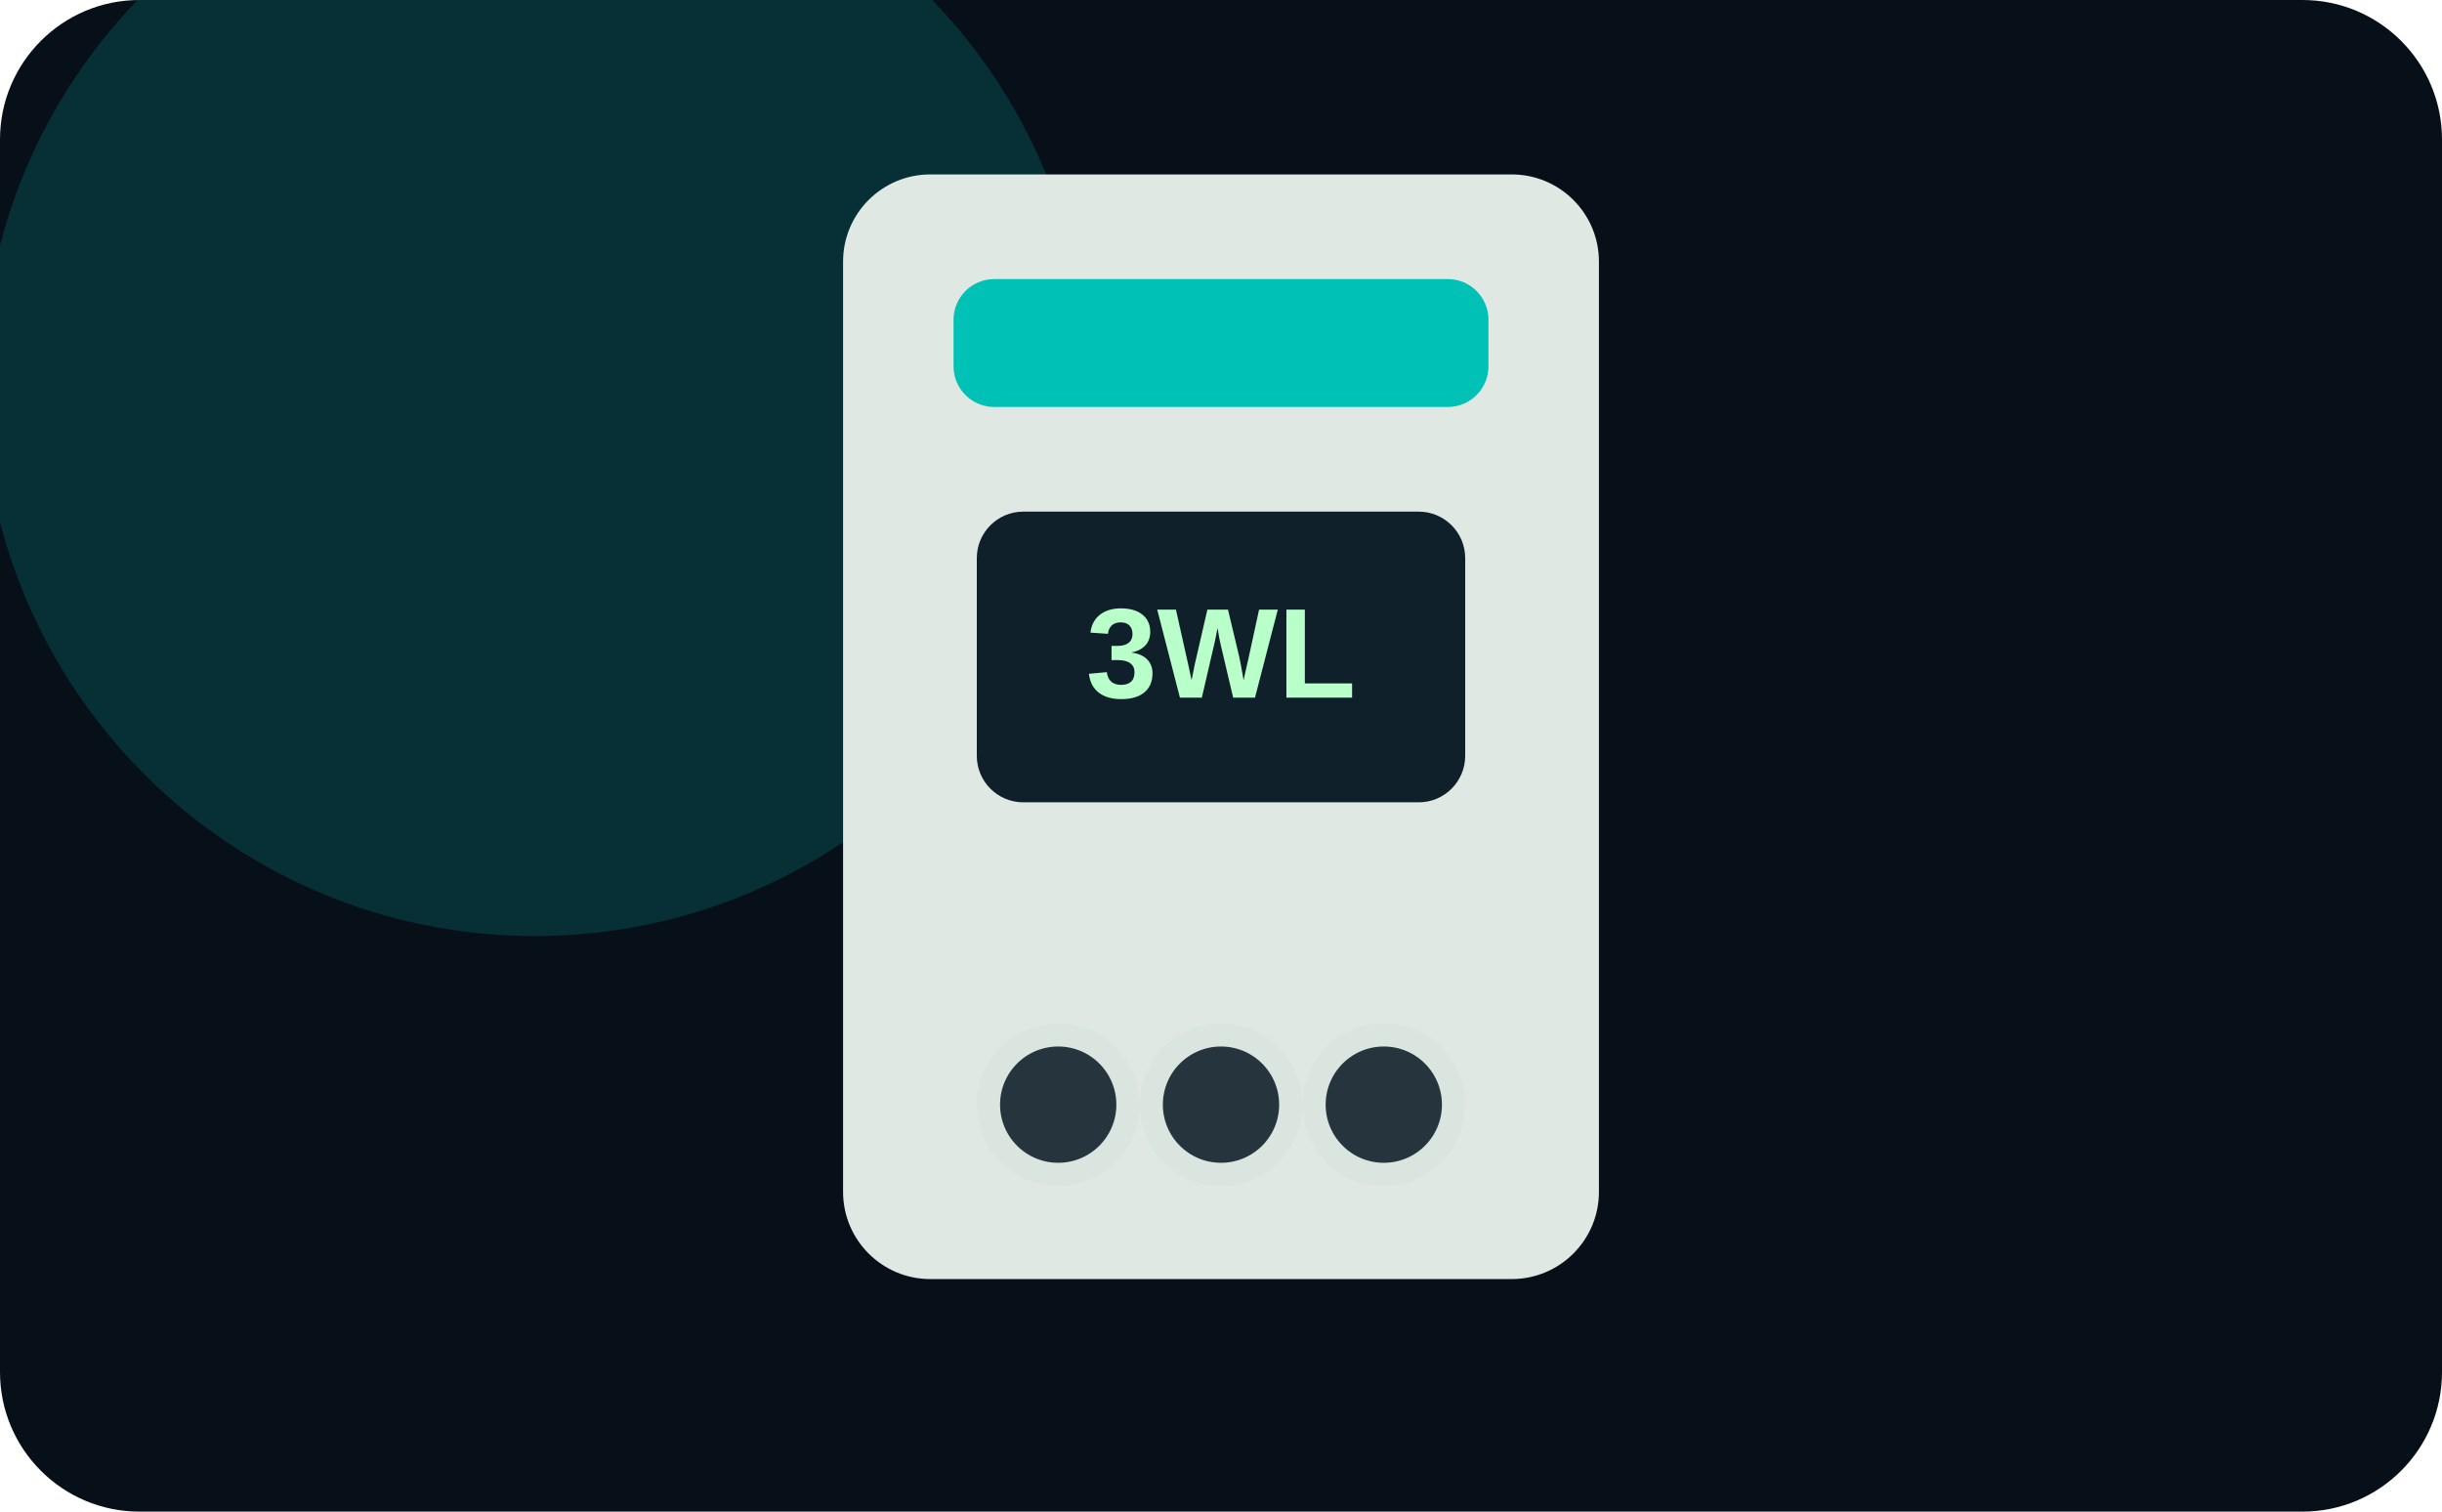
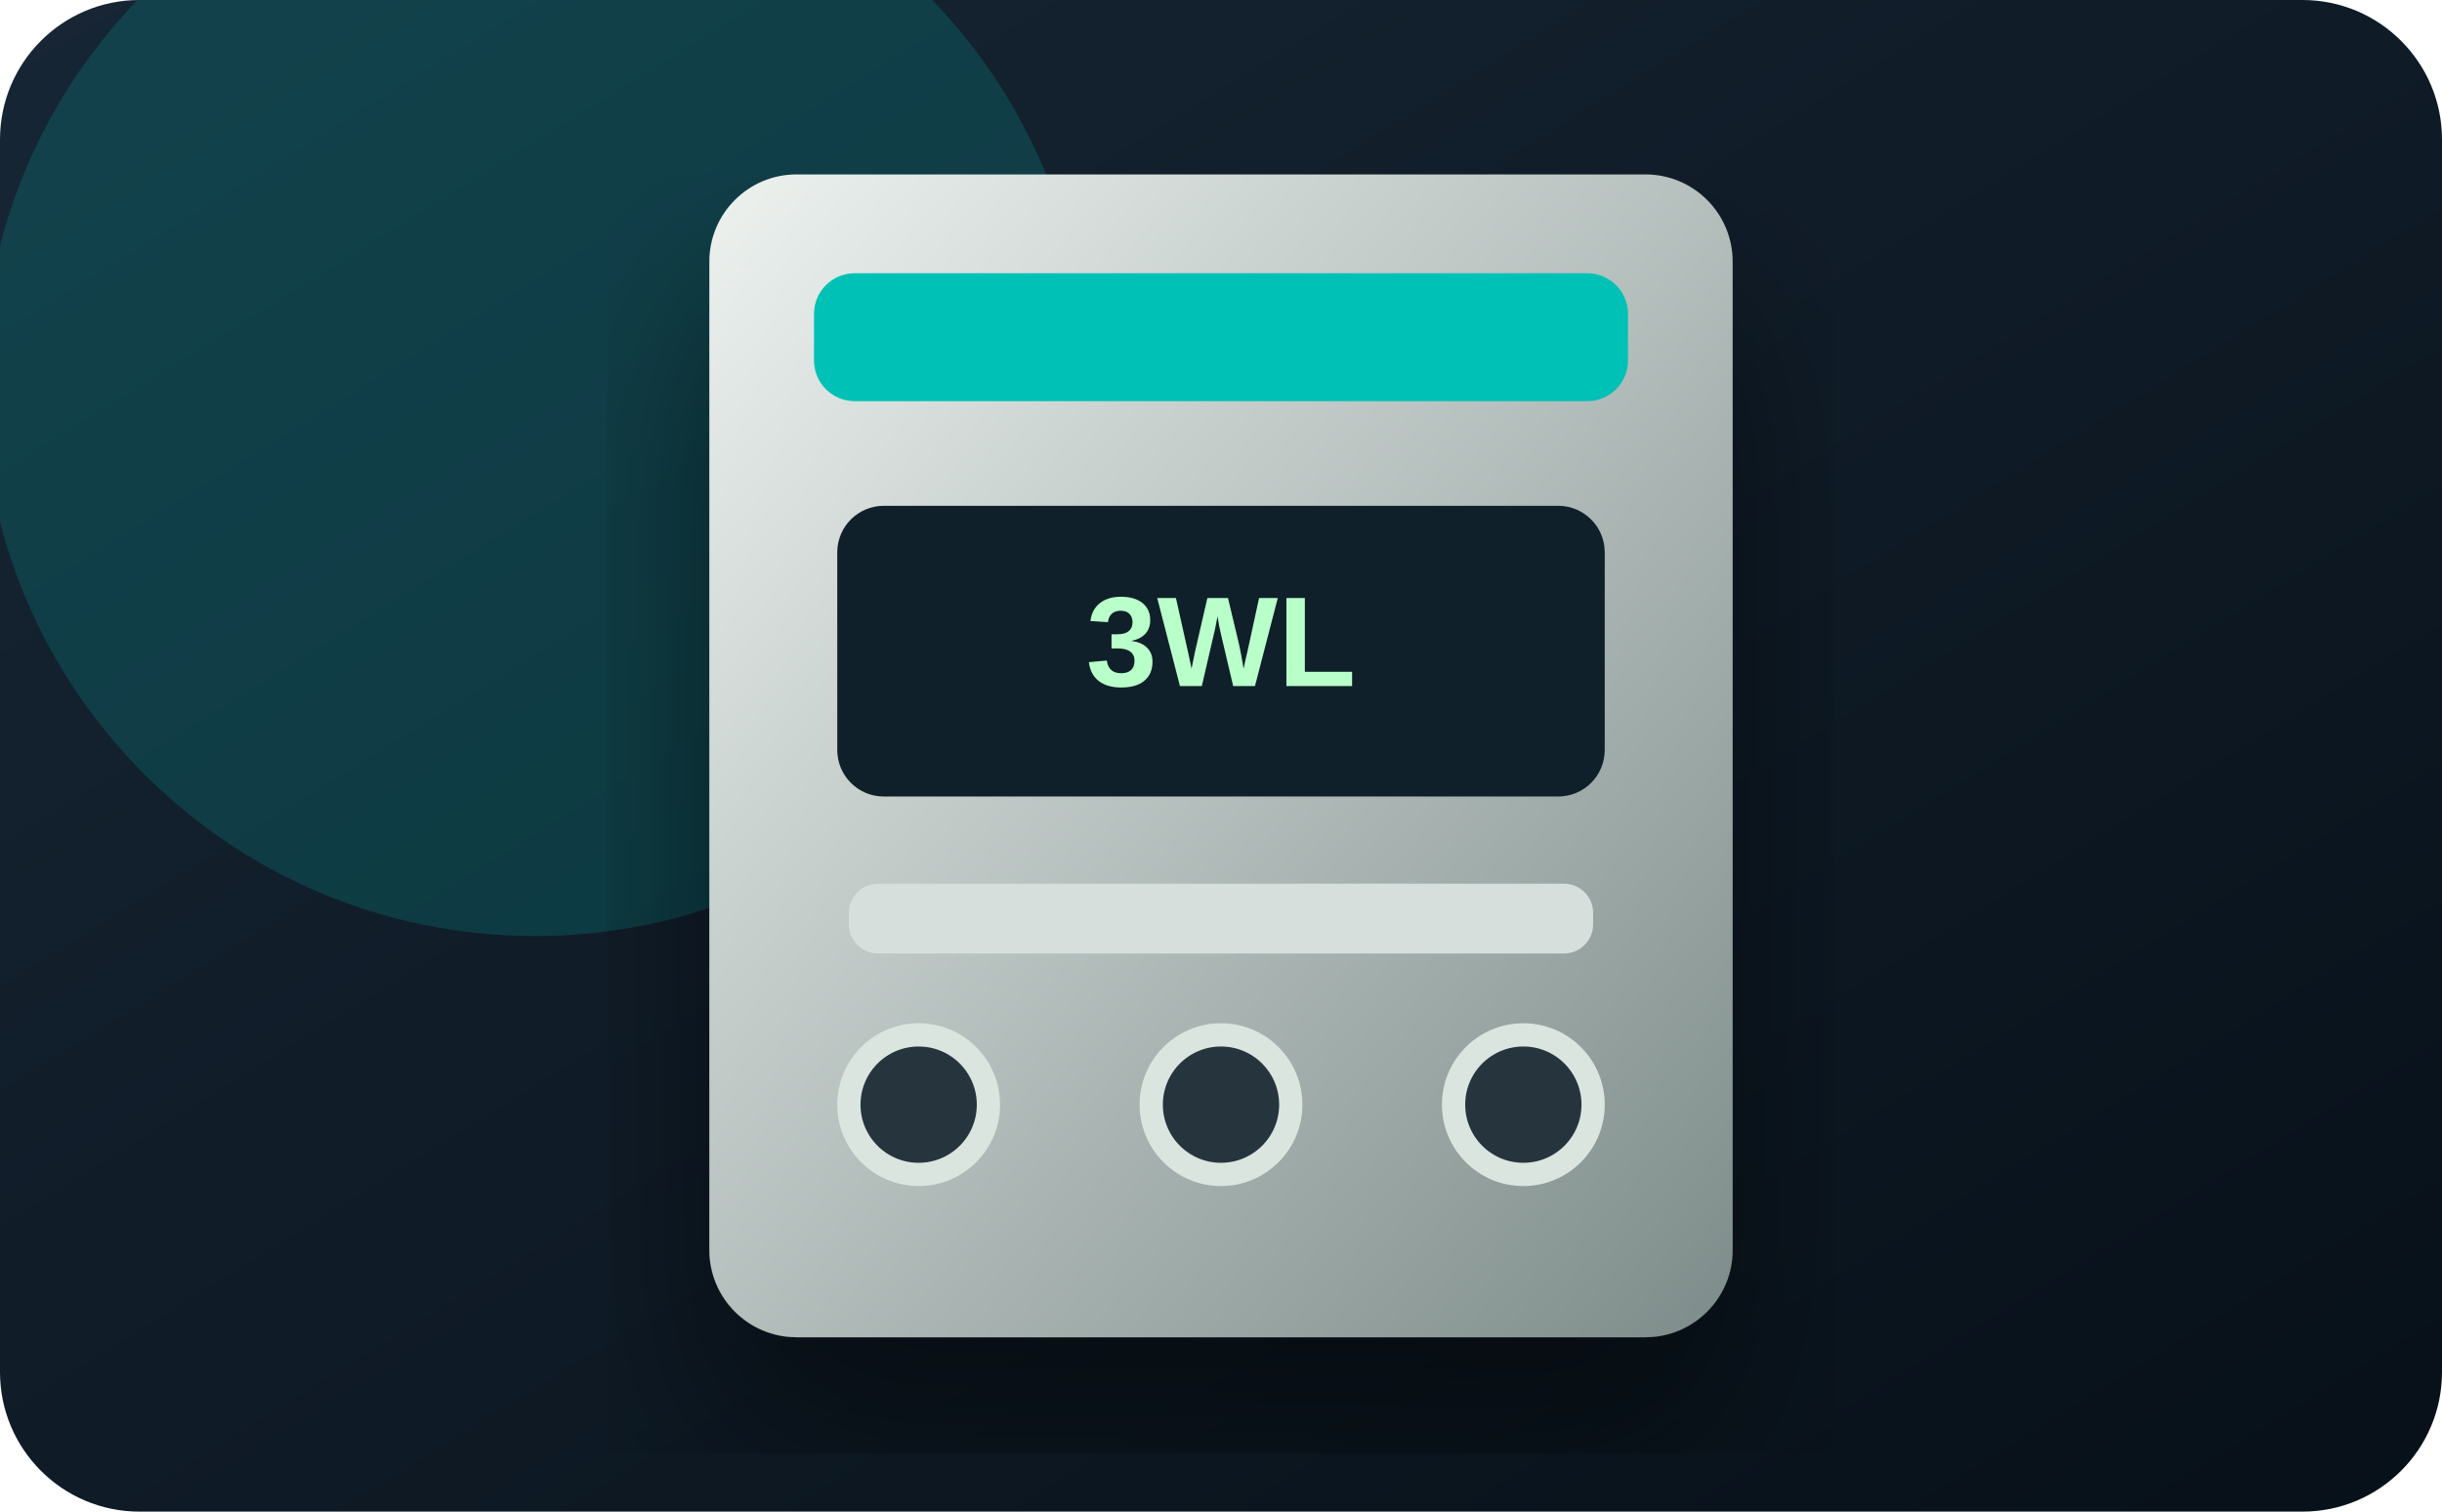
<svg xmlns="http://www.w3.org/2000/svg" width="420" height="260" viewBox="0 0 420 260">
-   <rect width="420" height="260" rx="24" fill="#071018" />
+   <defs>
+     <linearGradient id="bg" x1="0" x2="1" y1="0" y2="1">
+       <stop offset="0" stop-color="#172635" />
+       <stop offset="1" stop-color="#071018" />
+     </linearGradient>
+     <linearGradient id="body" x1="0" x2="1" y1="0" y2="1">
+       <stop offset="0" stop-color="#edf2ef" />
+       <stop offset="1" stop-color="#7d8c8a" />
+     </linearGradient>
+     <filter id="shadow">
+       <feDropShadow dx="0" dy="20" stdDeviation="16" flood-color="#000" flood-opacity=".45" />
+     </filter>
+   </defs>
+   <rect width="420" height="260" rx="24" fill="url(#bg)" />
  <circle cx="92" cy="66" r="95" fill="#00c1b5" opacity=".18" />
-   <rect x="145" y="30" width="130" height="190" rx="15" fill="#dfe8e3" />
-   <rect x="164" y="48" width="92" height="22" rx="7" fill="#00c1b5" />
-   <rect x="168" y="88" width="84" height="50" rx="8" fill="#0f202a" />
-   <text x="210" y="120" fill="#b9ffc9" font-family="Arial" font-size="22" font-weight="700" text-anchor="middle">3WL</text>
-   <circle cx="182" cy="190" r="12" fill="#26343d" stroke="#dbe5df" stroke-width="4" />
-   <circle cx="210" cy="190" r="12" fill="#26343d" stroke="#dbe5df" stroke-width="4" />
-   <circle cx="238" cy="190" r="12" fill="#26343d" stroke="#dbe5df" stroke-width="4" />
+   <rect x="122" y="30" width="176" height="200" rx="15" fill="url(#body)" filter="url(#shadow)" />
+   <rect x="140" y="47" width="140" height="22" rx="7" fill="#00c1b5" />
+   <rect x="144" y="87" width="132" height="50" rx="8" fill="#0f202a" />
+   <text x="210.0" y="118" fill="#b9ffc9" font-family="Arial" font-size="22" font-weight="700" text-anchor="middle">3WL</text>
+   <rect x="146" y="152" width="128" height="12" rx="5" fill="#d7dfdc" />
+   <circle cx="158" cy="190" r="12" fill="#26343d" stroke="#dbe5df" stroke-width="4" />
+   <circle cx="210.0" cy="190" r="12" fill="#26343d" stroke="#dbe5df" stroke-width="4" />
+   <circle cx="262" cy="190" r="12" fill="#26343d" stroke="#dbe5df" stroke-width="4" />
</svg>
